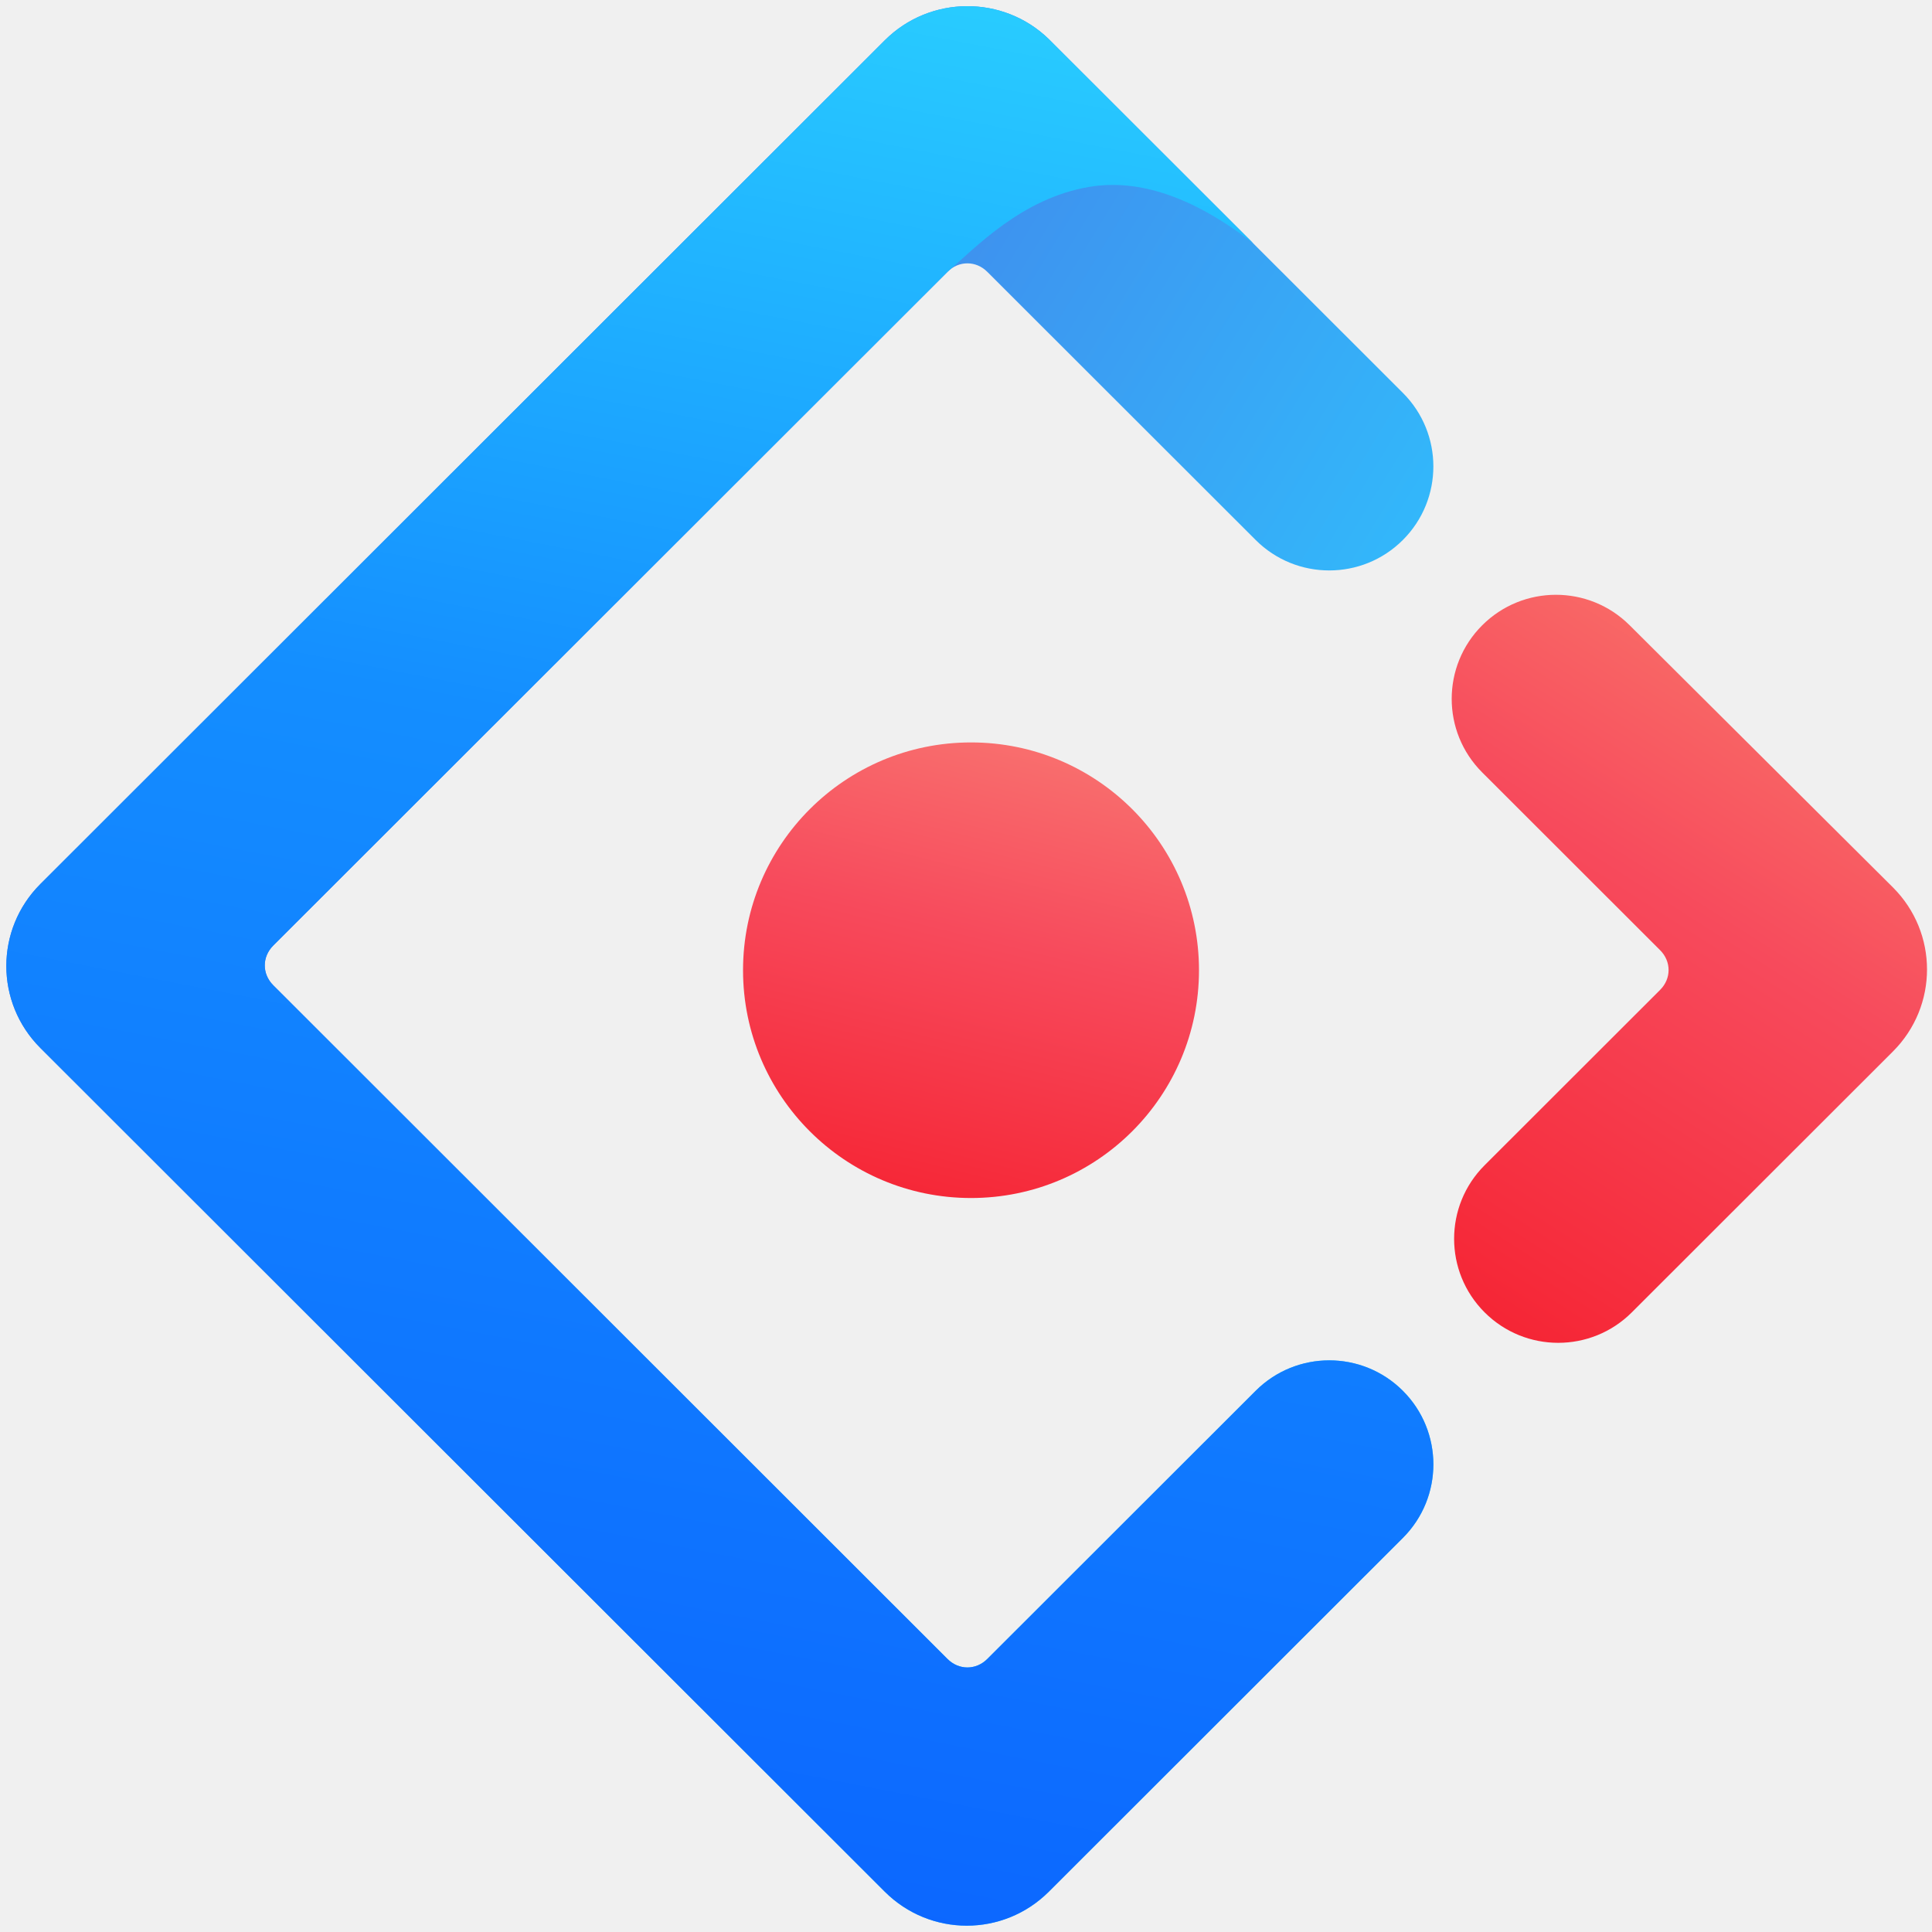
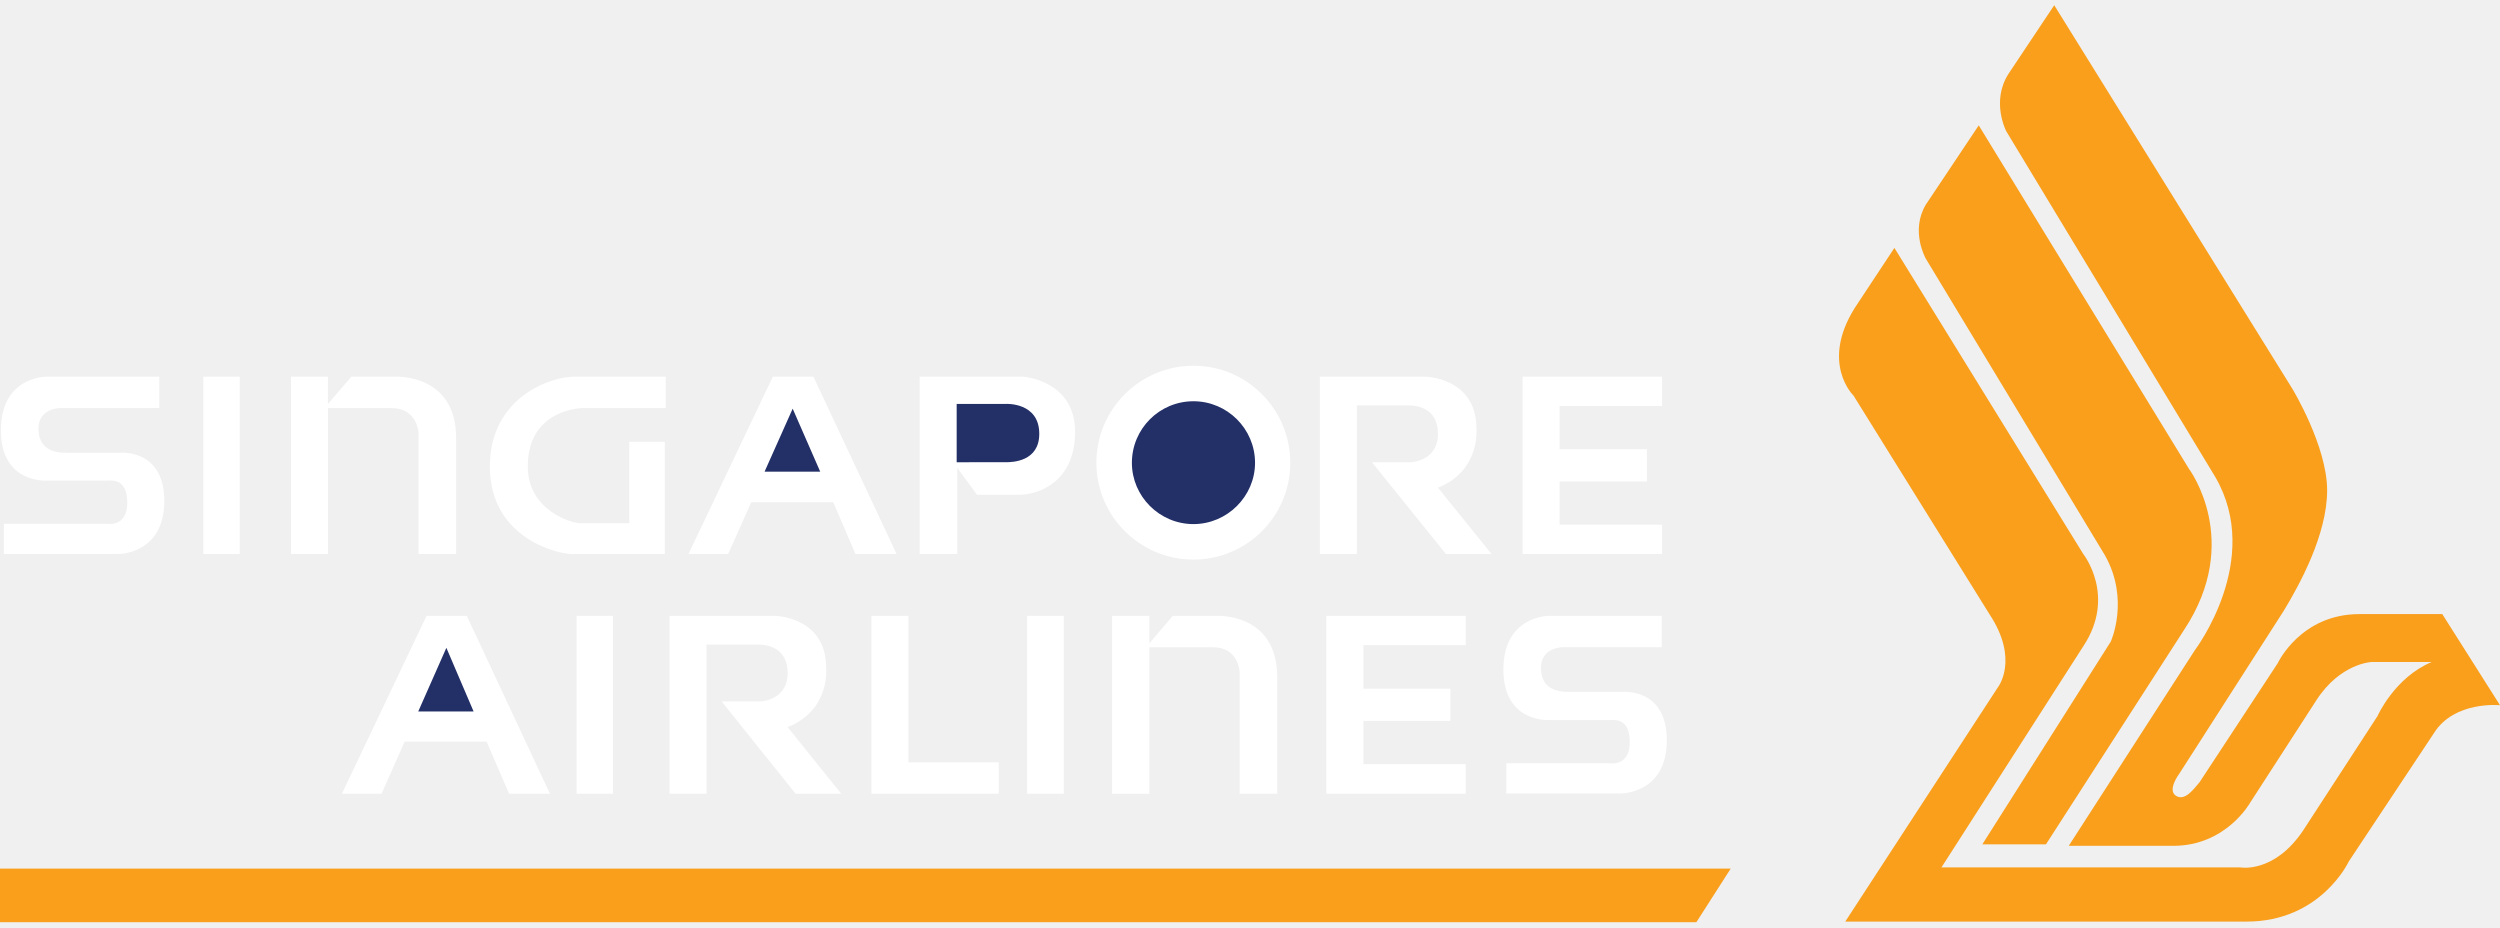
- <svg xmlns="http://www.w3.org/2000/svg" width="200px" height="200px" viewBox="0 0 200 200" version="1.1">
-   <defs>
-     <linearGradient x1="62.102%" y1="0%" x2="108.197%" y2="37.864%" id="linearGradient-1">
-       <stop stop-color="#4285EB" offset="0%" />
-       <stop stop-color="#2EC7FF" offset="100%" />
-     </linearGradient>
-     <linearGradient x1="69.644%" y1="0%" x2="54.043%" y2="108.457%" id="linearGradient-2">
-       <stop stop-color="#29CDFF" offset="0%" />
-       <stop stop-color="#148EFF" offset="37.86%" />
-       <stop stop-color="#0A60FF" offset="100%" />
-     </linearGradient>
-     <linearGradient x1="69.691%" y1="-12.974%" x2="16.723%" y2="117.391%" id="linearGradient-3">
-       <stop stop-color="#FA816E" offset="0%" />
-       <stop stop-color="#F74A5C" offset="41.473%" />
-       <stop stop-color="#F51D2C" offset="100%" />
-     </linearGradient>
-     <linearGradient x1="68.128%" y1="-35.691%" x2="30.44%" y2="114.943%" id="linearGradient-4">
-       <stop stop-color="#FA8E7D" offset="0%" />
-       <stop stop-color="#F74A5C" offset="51.264%" />
-       <stop stop-color="#F51D2C" offset="100%" />
-     </linearGradient>
-   </defs>
-   <g id="Page-1" stroke="none" stroke-width="1" fill="none" fill-rule="evenodd">
-     <g id="logo" transform="translate(-20, -20)">
-       <g id="Group-28-Copy-5" transform="translate(20, 20)">
-         <g id="Group-27-Copy-3">
-           <g id="Group-25" fill-rule="nonzero">
-             <g id="2">
-               <path d="M91.588,4.177 L4.18,91.513 C-0.519,96.208 -0.519,103.792 4.18,108.487 L91.588,195.823 C96.287,200.519 103.877,200.519 108.577,195.823 L145.225,159.205 C149.434,155 149.434,148.182 145.225,143.977 C141.017,139.772 134.194,139.772 129.985,143.977 L102.202,171.737 C101.032,172.906 99.257,172.906 98.088,171.737 L28.286,101.993 C27.116,100.824 27.116,99.051 28.286,97.882 L98.088,28.138 C99.257,26.969 101.032,26.969 102.202,28.138 L129.985,55.898 C134.194,60.103 141.017,60.103 145.225,55.898 C149.434,51.693 149.434,44.876 145.225,40.671 L108.581,4.056 C103.862,-0.538 96.269,-0.501 91.588,4.177 Z" id="Shape" fill="url(#linearGradient-1)" />
-               <path d="M91.588,4.177 L4.18,91.513 C-0.519,96.208 -0.519,103.792 4.18,108.487 L91.588,195.823 C96.287,200.519 103.877,200.519 108.577,195.823 L145.225,159.205 C149.434,155 149.434,148.182 145.225,143.977 C141.017,139.772 134.194,139.772 129.985,143.977 L102.202,171.737 C101.032,172.906 99.257,172.906 98.088,171.737 L28.286,101.993 C27.116,100.824 27.116,99.051 28.286,97.882 L98.088,28.138 C101,25.627 105.752,20.542 112.73,19.352 C117.916,18.469 123.585,20.414 129.739,25.189 C125.625,21.078 118.572,14.034 108.581,4.056 C103.862,-0.538 96.269,-0.501 91.588,4.177 Z" id="Shape" fill="url(#linearGradient-2)" />
-             </g>
-             <path d="M153.686,135.855 C157.894,140.06 164.717,140.06 168.926,135.855 L195.96,108.843 C200.659,104.147 200.659,96.564 195.961,91.869 L168.691,64.718 C164.472,60.518 157.647,60.524 153.436,64.732 C149.227,68.937 149.227,75.754 153.436,79.959 L171.854,98.362 C173.024,99.531 173.024,101.305 171.854,102.473 L153.686,120.627 C149.477,124.832 149.477,131.65 153.686,135.855 Z" id="Shape" fill="url(#linearGradient-3)" />
-           </g>
-           <ellipse id="Combined-Shape" fill="url(#linearGradient-4)" cx="100.519" cy="100.437" rx="23.6" ry="23.581" />
-         </g>
-       </g>
-     </g>
+ <svg xmlns="http://www.w3.org/2000/svg" width="124" height="46" viewBox="0 0 124 46">
+   <g fill-rule="evenodd" clip-rule="evenodd">
+     <path fill="#fff" d="M43.223 30.547h1.835v7.266h4.478v1.557h-6.313v-8.823zM50.945 30.547h1.821v8.823h-1.821v-8.823zM28.6 30.547h1.805v8.823h-1.805v-8.823zM59.196 18.141c2.656 0 4.801 2.158 4.801 4.815 0 2.643-2.145 4.8-4.801 4.8-2.657 0-4.816-2.157-4.816-4.8 0-2.657 2.159-4.815 4.816-4.815zM65.787 30.547h6.915v1.452h-5.079v2.158h4.316v1.602h-4.316v2.142h5.079v1.469h-6.915v-8.823zM75.522 18.684h6.915v1.454h-5.081v2.143h4.332v1.6h-4.332v2.143h5.081v1.454h-6.915v-8.794zM33.209 39.37v-8.823h5.242s2.525.043 2.525 2.568c0 0 .234 2.101-1.909 2.95l2.657 3.305h-2.261l-3.67-4.58h1.909s1.365-.03 1.365-1.41c0-1.307-1.102-1.409-1.439-1.409h-2.584v7.399h-1.835zM65.465 27.478v-8.794h5.241s2.525.044 2.525 2.569c0 0 .22 2.085-1.908 2.937l2.656 3.288h-2.26l-3.671-4.551h1.908s1.366-.029 1.366-1.409c0-1.321-1.102-1.409-1.439-1.409h-2.583v7.369h-1.835zM45.615 27.478v-8.794h5.139s2.569.176 2.569 2.731c0 2.539-1.865 3.127-2.789 3.127h-2.071l-.983-1.337v4.272h-1.865v.001zM16.958 39.37l4.198-8.823h1.997l4.125 8.823h-2.026l-1.116-2.585h-4.066l-1.145 2.585h-1.967zM34.149 27.478l4.184-8.794h2.012l4.125 8.794h-2.04l-1.101-2.569h-4.067l-1.145 2.569h-1.968zM28.732 25.951h2.481v-4.037h1.761v5.563h-4.624c-.69 0-4.023-.778-4.052-4.286-.029-3.479 3.01-4.508 4.185-4.508h4.537v1.557h-4.096s-2.746 0-2.746 2.892c-.001 2.246 2.275 2.819 2.554 2.819zM55.158 30.547h1.85v1.364l1.16-1.364h2.188s2.994-.163 2.994 3.038v5.785h-1.864v-6.063s-.06-1.204-1.321-1.204h-3.157v7.268h-1.85v-8.824zM14.432 18.684h1.835v1.351l1.159-1.351h2.188s3.009-.161 3.009 3.039v5.755h-1.863v-6.033s-.073-1.204-1.336-1.204h-3.156v7.237h-1.835v-8.794h-.001zM10.086 18.684h1.806v8.794h-1.806v-8.794zM74.715 39.355v-1.498h5.108s1.013.191 1.013-1.042-.763-1.101-1.042-1.101h-2.951s-2.275.161-2.275-2.511c0-2.657 2.246-2.657 2.246-2.657h5.608v1.556h-4.918s-1.071 0-1.071 1.013.719 1.204 1.395 1.204h2.628s2.217-.235 2.217 2.408-2.275 2.628-2.275 2.628h-5.683zM.191 27.478v-1.498h5.109s1.013.192 1.013-1.041-.763-1.102-1.042-1.102h-2.952s-2.275.162-2.275-2.495c0-2.673 2.246-2.658 2.246-2.658h5.608v1.557h-4.918s-1.072 0-1.072 1.013c0 1.014.734 1.204 1.395 1.204h2.628s2.217-.234 2.217 2.393c0 2.644-2.276 2.628-2.276 2.628h-5.681v-.001z" />
+     <path fill="#F99F1C" d="M0 43.084h85.843l-1.703 2.657h-84.14v-2.657zM101.479 41.88h-3.156l6.371-10.056s.955-2.085-.293-4.287l-8.883-14.711s-.777-1.365 0-2.672l2.628-3.936 10.424 17.032s2.687 3.567-.235 7.985l-6.856 10.645zM109.099 38.797l3.876-5.902s1.13-2.436 4.052-2.436h4.11l2.863 4.52s-2.261-.233-3.274 1.381l-4.228 6.371s-1.38 2.98-5.065 2.98h-19.909l7.576-11.628s1.071-1.365-.426-3.625l-6.739-10.835s-1.659-1.601.059-4.347l1.968-2.98 9.367 15.181s1.658 2.085 0 4.581l-7.033 10.966h14.828s1.674.31 3.112-1.834l3.686-5.668s.837-1.908 2.687-2.686h-2.98s-1.556.058-2.745 1.909l-3.274 5.063s-1.189 2.145-3.816 2.145h-5.184l6.255-9.705s3.406-4.478 1.014-8.588l-10.367-17.147s-.778-1.482.117-2.862l2.261-3.392 11.804 19.013s1.732 2.848 1.732 5.05c0 2.201-1.38 4.698-2.144 5.961l-5.197 8.104s-.587.777-.176 1.072c.426.293.837-.236 1.19-.662z" />
+     <path fill="#232F67" d="M59.196 19.902c1.674 0 3.054 1.365 3.054 3.054 0 1.659-1.38 3.039-3.054 3.039-1.688 0-3.054-1.38-3.054-3.039 0-1.688 1.366-3.054 3.054-3.054zM47.451 22.927v-2.893h2.452s1.645-.088 1.645 1.483c0 1.38-1.336 1.409-1.645 1.409l-2.452.001zM40.683 23.396l-1.366-3.126-1.395 3.126h2.761zM23.49 35.288l-1.35-3.156-1.395 3.156h2.745z" />
  </g>
</svg>
